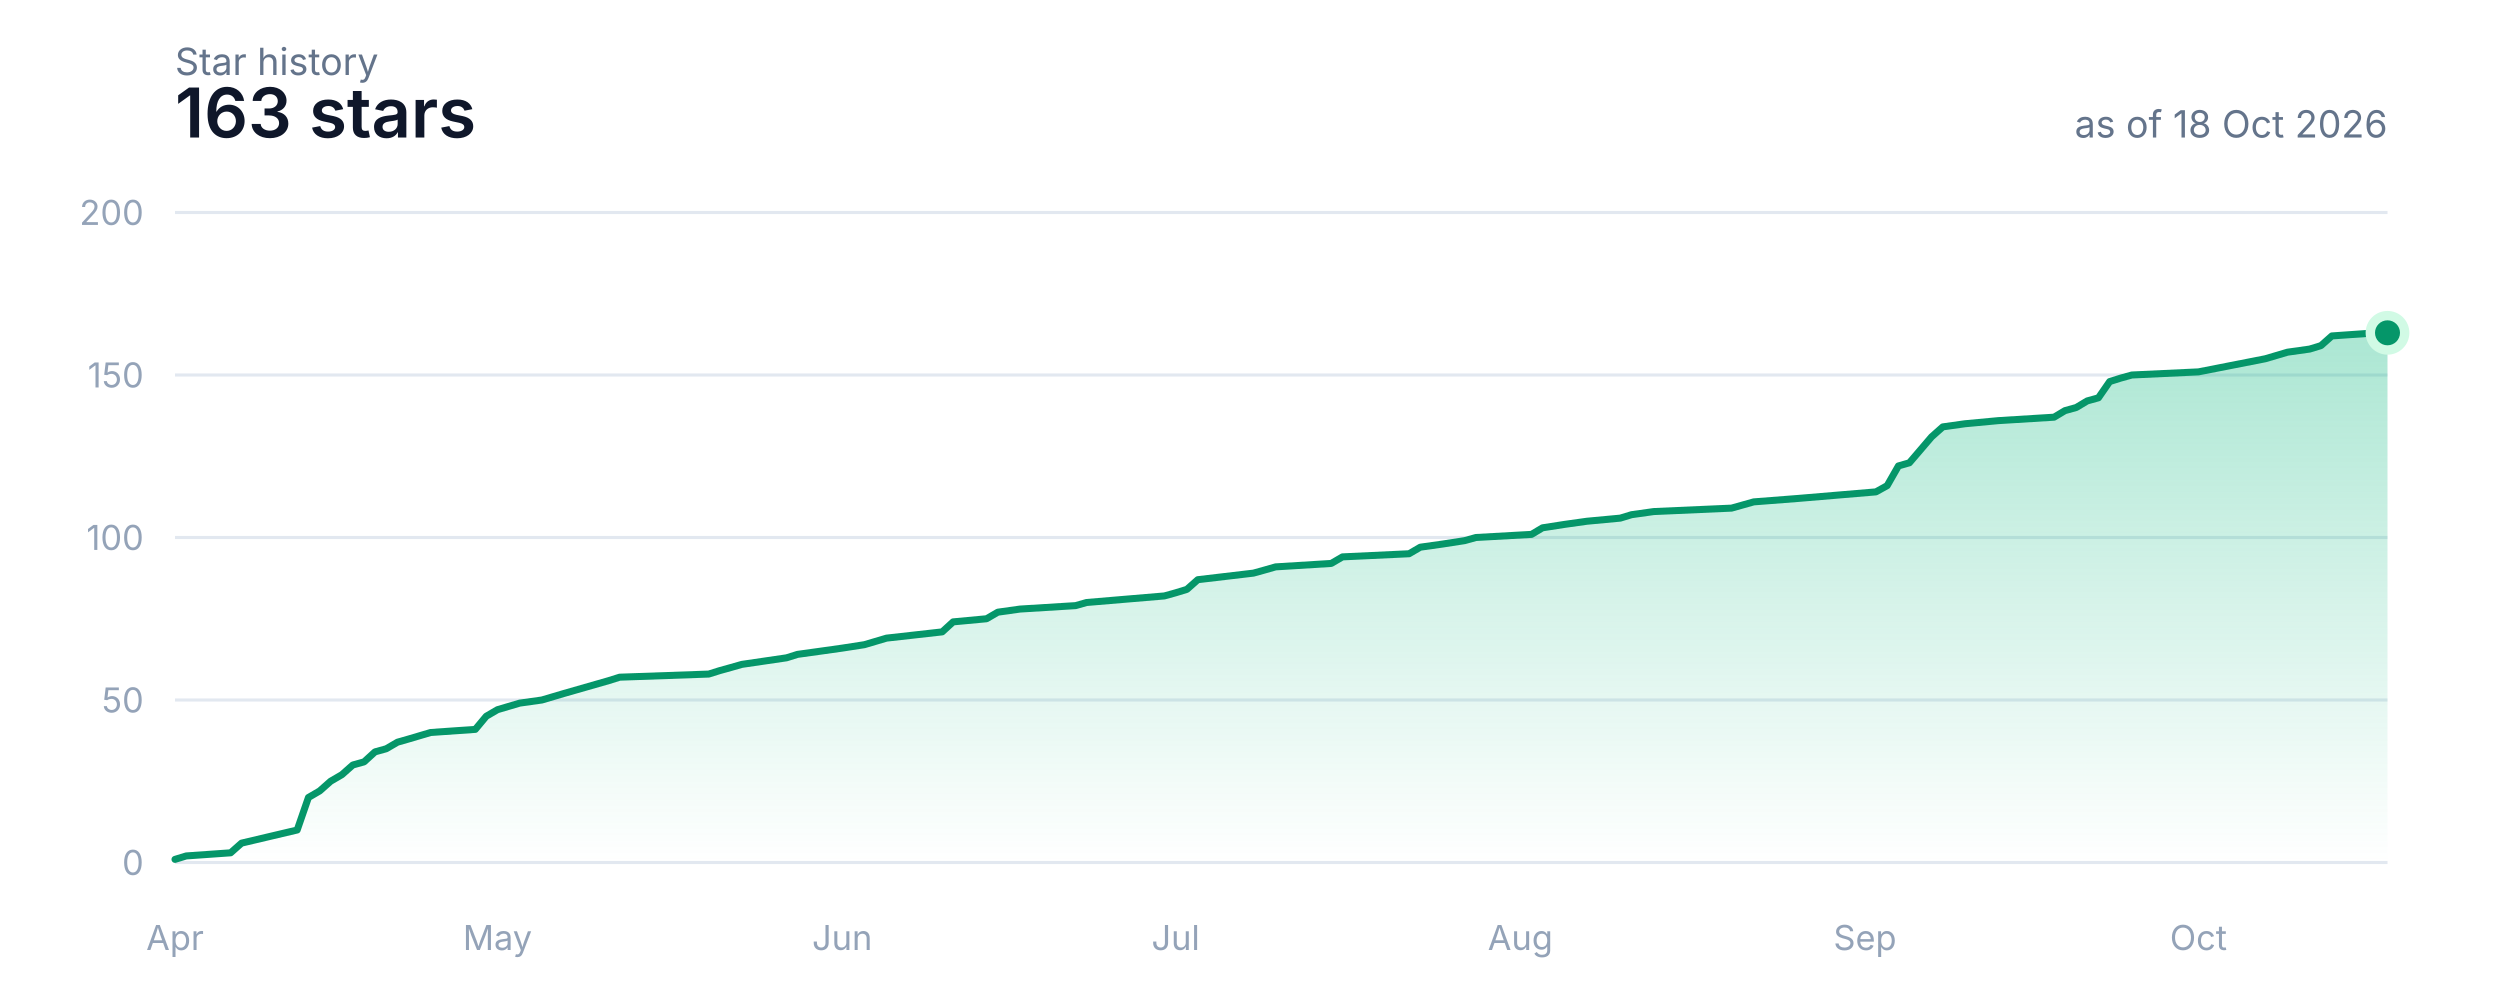
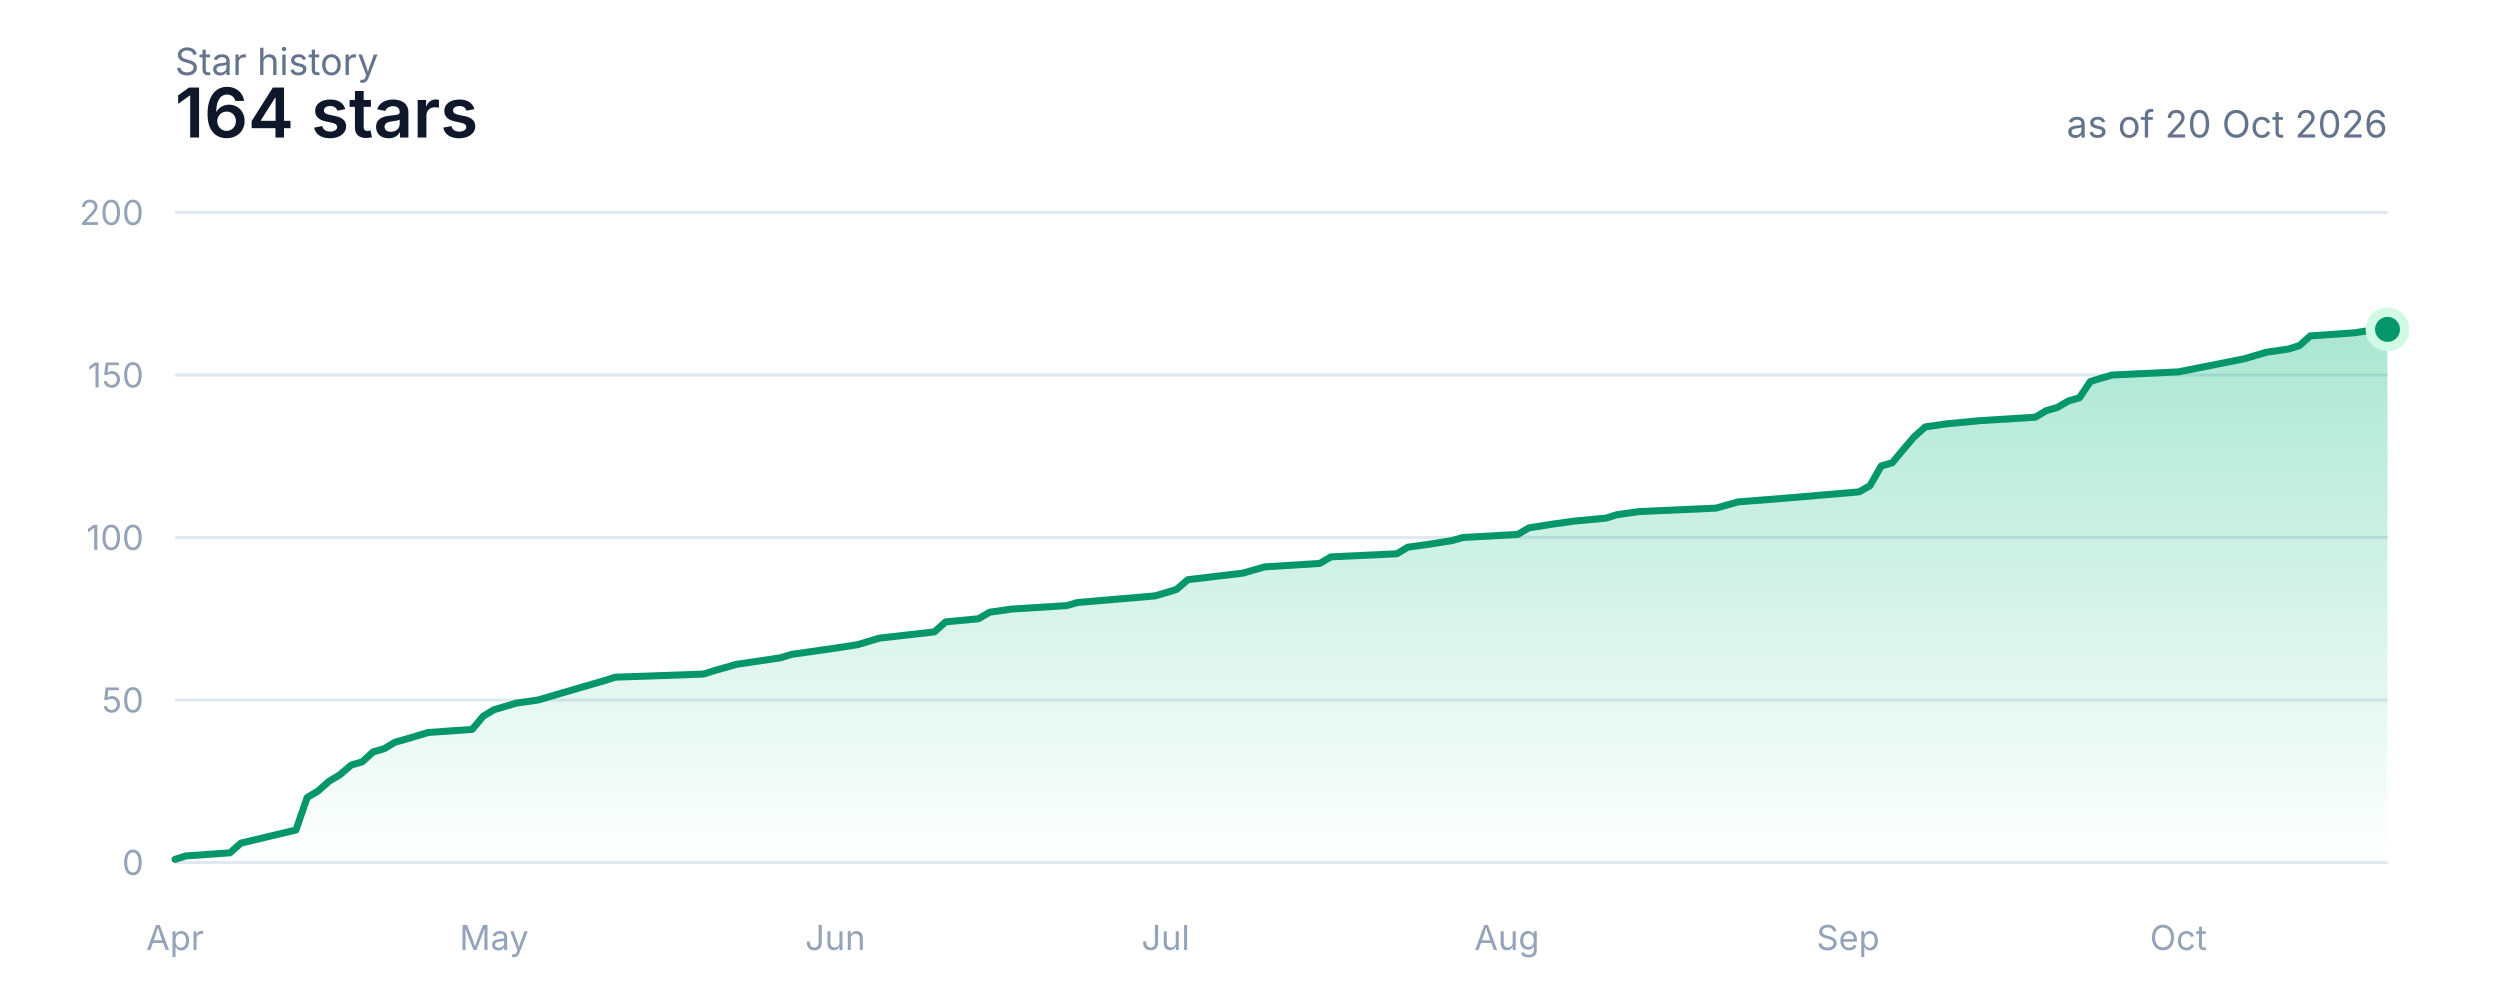
- <svg xmlns="http://www.w3.org/2000/svg" width="800" height="320" viewBox="0 0 800 320" role="img" aria-label="OpenSRE GitHub star history, 163 stars as of 2026-10-18">
+ <svg xmlns="http://www.w3.org/2000/svg" width="800" height="320" viewBox="0 0 800 320" role="img" aria-label="OpenSRE GitHub star history, 164 stars as of 2026-10-20">
  <rect width="100%" height="100%" fill="#ffffff" />
  <text x="56" y="24" fill="#64748b" font-family="ui-sans-serif, system-ui, -apple-system, sans-serif" font-size="12">Star history</text>
-   <text x="56" y="44" fill="#0f172a" font-family="ui-sans-serif, system-ui, -apple-system, sans-serif" font-size="22" font-weight="600">163 stars</text>
-   <text x="764" y="44" fill="#64748b" font-family="ui-sans-serif, system-ui, -apple-system, sans-serif" font-size="12" text-anchor="end">as of 18 Oct 2026</text>
+   <text x="56" y="44" fill="#0f172a" font-family="ui-sans-serif, system-ui, -apple-system, sans-serif" font-size="22" font-weight="600">164 stars</text>
+   <text x="764" y="44" fill="#64748b" font-family="ui-sans-serif, system-ui, -apple-system, sans-serif" font-size="12" text-anchor="end">as of 20 Oct 2026</text>
  <g font-family="ui-sans-serif, system-ui, -apple-system, sans-serif">
    <line x1="56" y1="276.0" x2="764" y2="276.0" stroke="#e2e8f0" stroke-width="1" />
    <text x="46" y="276.0" fill="#94a3b8" font-size="11" text-anchor="end" dominant-baseline="middle">0</text>
    <line x1="56" y1="224.0" x2="764" y2="224.0" stroke="#e2e8f0" stroke-width="1" />
    <text x="46" y="224.0" fill="#94a3b8" font-size="11" text-anchor="end" dominant-baseline="middle">50</text>
    <line x1="56" y1="172.0" x2="764" y2="172.0" stroke="#e2e8f0" stroke-width="1" />
    <text x="46" y="172.0" fill="#94a3b8" font-size="11" text-anchor="end" dominant-baseline="middle">100</text>
    <line x1="56" y1="120.0" x2="764" y2="120.0" stroke="#e2e8f0" stroke-width="1" />
    <text x="46" y="120.0" fill="#94a3b8" font-size="11" text-anchor="end" dominant-baseline="middle">150</text>
    <line x1="56" y1="68.0" x2="764" y2="68.0" stroke="#e2e8f0" stroke-width="1" />
    <text x="46" y="68.0" fill="#94a3b8" font-size="11" text-anchor="end" dominant-baseline="middle">200</text>
    <text x="56.0" y="304" fill="#94a3b8" font-size="11" text-anchor="middle">Apr</text>
-     <text x="159.2" y="304" fill="#94a3b8" font-size="11" text-anchor="middle">May</text>
-     <text x="269.5" y="304" fill="#94a3b8" font-size="11" text-anchor="middle">Jun</text>
-     <text x="376.2" y="304" fill="#94a3b8" font-size="11" text-anchor="middle">Jul</text>
-     <text x="486.5" y="304" fill="#94a3b8" font-size="11" text-anchor="middle">Aug</text>
-     <text x="596.8" y="304" fill="#94a3b8" font-size="11" text-anchor="middle">Sep</text>
-     <text x="703.5" y="304" fill="#94a3b8" font-size="11" text-anchor="middle">Oct</text>
+     <text x="158.1" y="304" fill="#94a3b8" font-size="11" text-anchor="middle">May</text>
+     <text x="267.3" y="304" fill="#94a3b8" font-size="11" text-anchor="middle">Jun</text>
+     <text x="373.0" y="304" fill="#94a3b8" font-size="11" text-anchor="middle">Jul</text>
+     <text x="482.2" y="304" fill="#94a3b8" font-size="11" text-anchor="middle">Aug</text>
+     <text x="591.4" y="304" fill="#94a3b8" font-size="11" text-anchor="middle">Sep</text>
+     <text x="697.1" y="304" fill="#94a3b8" font-size="11" text-anchor="middle">Oct</text>
  </g>
  <defs>
    <linearGradient id="fill-light" x1="0" y1="0" x2="0" y2="1">
      <stop offset="0%" stop-color="#10b981" stop-opacity="0.35" />
      <stop offset="100%" stop-color="#10b981" stop-opacity="0" />
    </linearGradient>
  </defs>
-   <path d="M56.0,275.0 L59.6,273.9 L73.8,272.9 L77.3,269.8 L95.1,265.6 L98.7,255.2 L102.3,253.1 L105.8,250.0 L109.4,247.9 L112.9,244.8 L116.5,243.8 L120.0,240.6 L123.6,239.6 L127.2,237.5 L130.7,236.5 L137.8,234.4 L152.1,233.4 L155.6,229.2 L159.2,227.1 L166.3,225.0 L173.4,224.0 L180.5,221.9 L194.8,217.8 L198.3,216.7 L226.8,215.7 L230.3,214.6 L233.9,213.6 L237.4,212.6 L251.7,210.5 L255.2,209.4 L262.4,208.4 L269.5,207.4 L276.6,206.3 L283.7,204.2 L301.5,202.2 L305.0,199.0 L315.7,198.0 L319.3,195.9 L326.4,194.9 L344.2,193.8 L347.7,192.8 L372.6,190.7 L376.2,189.7 L379.8,188.6 L383.3,185.5 L401.1,183.4 L404.7,182.4 L408.2,181.4 L426.0,180.3 L429.6,178.2 L450.9,177.2 L454.5,175.1 L461.6,174.1 L468.7,173.0 L472.3,172.0 L490.1,171.0 L493.6,168.9 L500.7,167.8 L507.8,166.8 L518.5,165.8 L522.1,164.7 L529.2,163.7 L554.1,162.6 L561.2,160.6 L575.4,159.5 L600.3,157.4 L603.9,155.4 L607.5,149.1 L611.0,148.1 L614.6,143.9 L618.1,139.8 L621.7,136.6 L628.8,135.6 L639.5,134.6 L657.3,133.5 L660.8,131.4 L664.4,130.4 L667.9,128.3 L671.5,127.3 L675.1,122.1 L678.6,121.0 L682.2,120.0 L703.5,119.0 L724.9,114.8 L732.0,112.7 L739.1,111.7 L742.7,110.6 L746.2,107.5 L760.4,106.5 L764.0,106.5 L764.0,276.0 L56.0,276.0 Z" fill="url(#fill-light)" />
-   <path d="M56.0,275.0 L59.6,273.9 L73.8,272.9 L77.3,269.8 L95.1,265.6 L98.7,255.2 L102.3,253.1 L105.8,250.0 L109.4,247.9 L112.9,244.8 L116.5,243.8 L120.0,240.6 L123.6,239.6 L127.2,237.5 L130.7,236.5 L137.8,234.4 L152.1,233.4 L155.6,229.2 L159.2,227.1 L166.3,225.0 L173.4,224.0 L180.5,221.9 L194.8,217.8 L198.3,216.7 L226.8,215.7 L230.3,214.6 L233.9,213.6 L237.4,212.6 L251.7,210.5 L255.2,209.4 L262.4,208.4 L269.5,207.4 L276.6,206.3 L283.7,204.2 L301.5,202.2 L305.0,199.0 L315.7,198.0 L319.3,195.9 L326.4,194.9 L344.2,193.8 L347.7,192.8 L372.6,190.7 L376.2,189.7 L379.8,188.6 L383.3,185.5 L401.1,183.4 L404.7,182.4 L408.2,181.4 L426.0,180.3 L429.6,178.2 L450.9,177.2 L454.5,175.1 L461.6,174.1 L468.7,173.0 L472.3,172.0 L490.1,171.0 L493.6,168.9 L500.7,167.8 L507.8,166.8 L518.5,165.8 L522.1,164.7 L529.2,163.7 L554.1,162.6 L561.2,160.6 L575.4,159.5 L600.3,157.4 L603.9,155.4 L607.5,149.1 L611.0,148.1 L614.6,143.9 L618.1,139.8 L621.7,136.6 L628.8,135.6 L639.5,134.6 L657.3,133.5 L660.8,131.4 L664.4,130.4 L667.9,128.3 L671.5,127.3 L675.1,122.1 L678.6,121.0 L682.2,120.0 L703.5,119.0 L724.9,114.8 L732.0,112.7 L739.1,111.7 L742.7,110.6 L746.2,107.5 L760.4,106.5 L764.0,106.5" fill="none" stroke="#059669" stroke-width="2.25" stroke-linecap="round" stroke-linejoin="round" />
-   <circle cx="764.0" cy="106.5" r="7" fill="#d1fae5" />
-   <circle cx="764.0" cy="106.5" r="4" fill="#059669" />
+   <path d="M56.0,275.0 L59.5,273.9 L73.6,272.9 L77.1,269.8 L94.7,265.6 L98.3,255.2 L101.8,253.1 L105.3,250.0 L108.8,247.9 L112.4,244.8 L115.9,243.8 L119.4,240.6 L122.9,239.6 L126.4,237.5 L130.0,236.5 L137.0,234.4 L151.1,233.4 L154.6,229.2 L158.1,227.1 L165.2,225.0 L172.2,224.0 L179.3,221.9 L193.4,217.8 L196.9,216.7 L225.1,215.7 L228.6,214.6 L232.1,213.6 L235.6,212.6 L249.7,210.5 L253.3,209.4 L260.3,208.4 L267.3,207.4 L274.4,206.3 L281.4,204.2 L299.0,202.2 L302.6,199.0 L313.1,198.0 L316.7,195.9 L323.7,194.9 L341.3,193.8 L344.8,192.8 L369.5,190.7 L373.0,189.7 L376.5,188.6 L380.1,185.5 L397.7,183.4 L401.2,182.4 L404.7,181.4 L422.3,180.3 L425.9,178.2 L447.0,177.2 L450.5,175.1 L457.6,174.1 L464.6,173.0 L468.1,172.0 L485.7,171.0 L489.3,168.9 L496.3,167.8 L503.3,166.8 L513.9,165.8 L517.4,164.7 L524.5,163.7 L549.1,162.6 L556.2,160.6 L570.3,159.5 L594.9,157.4 L598.4,155.4 L602.0,149.1 L605.5,148.1 L609.0,143.9 L612.5,139.8 L616.1,136.6 L623.1,135.6 L633.7,134.6 L651.3,133.5 L654.8,131.4 L658.3,130.4 L661.9,128.3 L665.4,127.3 L668.9,122.1 L672.4,121.0 L675.9,120.0 L697.1,119.0 L718.2,114.8 L725.3,112.7 L732.3,111.7 L735.8,110.6 L739.3,107.5 L753.4,106.5 L760.5,105.4 L764.0,105.4 L764.0,276.0 L56.0,276.0 Z" fill="url(#fill-light)" />
+   <path d="M56.0,275.0 L59.5,273.9 L73.6,272.9 L77.1,269.8 L94.7,265.6 L98.3,255.2 L101.8,253.1 L105.3,250.0 L108.8,247.9 L112.4,244.8 L115.9,243.8 L119.4,240.6 L122.9,239.6 L126.4,237.5 L130.0,236.5 L137.0,234.4 L151.1,233.4 L154.6,229.2 L158.1,227.1 L165.2,225.0 L172.2,224.0 L179.3,221.9 L193.4,217.8 L196.9,216.7 L225.1,215.7 L228.6,214.6 L232.1,213.6 L235.6,212.6 L249.7,210.5 L253.3,209.4 L260.3,208.4 L267.3,207.4 L274.4,206.3 L281.4,204.2 L299.0,202.2 L302.6,199.0 L313.1,198.0 L316.7,195.9 L323.7,194.9 L341.3,193.8 L344.8,192.8 L369.5,190.7 L373.0,189.7 L376.5,188.6 L380.1,185.5 L397.7,183.4 L401.2,182.4 L404.7,181.4 L422.3,180.3 L425.9,178.2 L447.0,177.2 L450.5,175.1 L457.6,174.1 L464.6,173.0 L468.1,172.0 L485.7,171.0 L489.3,168.9 L496.3,167.8 L503.3,166.8 L513.9,165.8 L517.4,164.7 L524.5,163.7 L549.1,162.6 L556.2,160.6 L570.3,159.5 L594.9,157.4 L598.4,155.4 L602.0,149.1 L605.5,148.1 L609.0,143.9 L612.5,139.8 L616.1,136.6 L623.1,135.6 L633.7,134.6 L651.3,133.5 L654.8,131.4 L658.3,130.4 L661.9,128.3 L665.4,127.3 L668.9,122.1 L672.4,121.0 L675.9,120.0 L697.1,119.0 L718.2,114.8 L725.3,112.7 L732.3,111.7 L735.8,110.6 L739.3,107.5 L753.4,106.5 L760.5,105.4 L764.0,105.4" fill="none" stroke="#059669" stroke-width="2.25" stroke-linecap="round" stroke-linejoin="round" />
+   <circle cx="764.0" cy="105.4" r="7" fill="#d1fae5" />
+   <circle cx="764.0" cy="105.4" r="4" fill="#059669" />
</svg>
